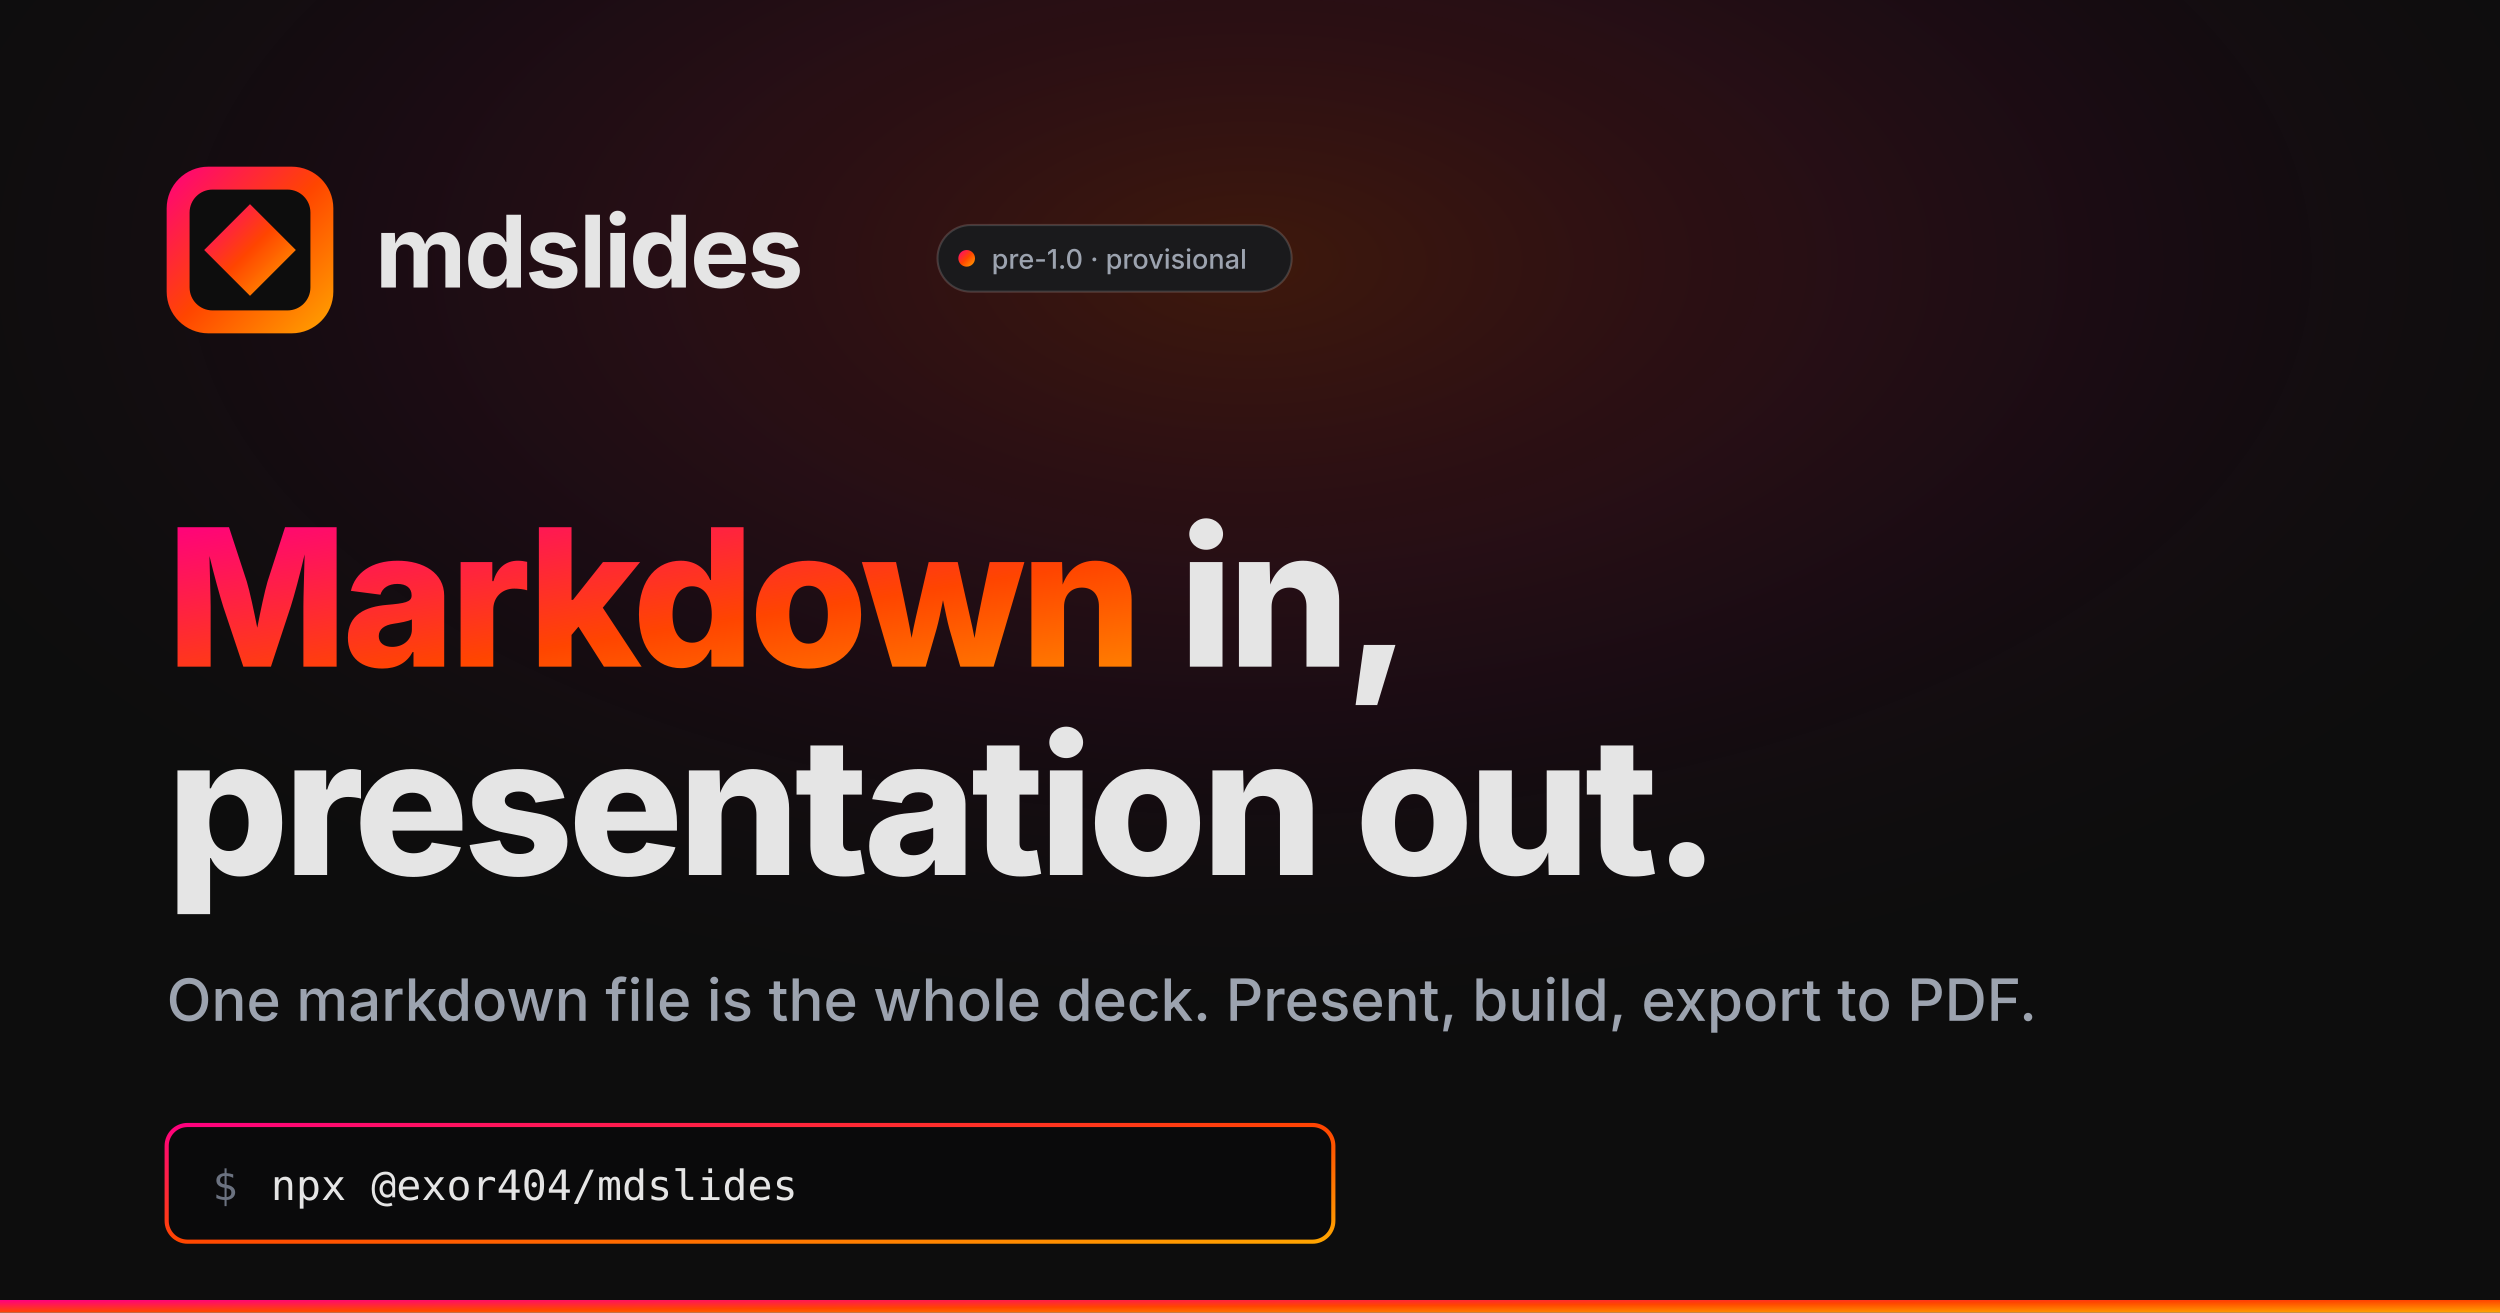
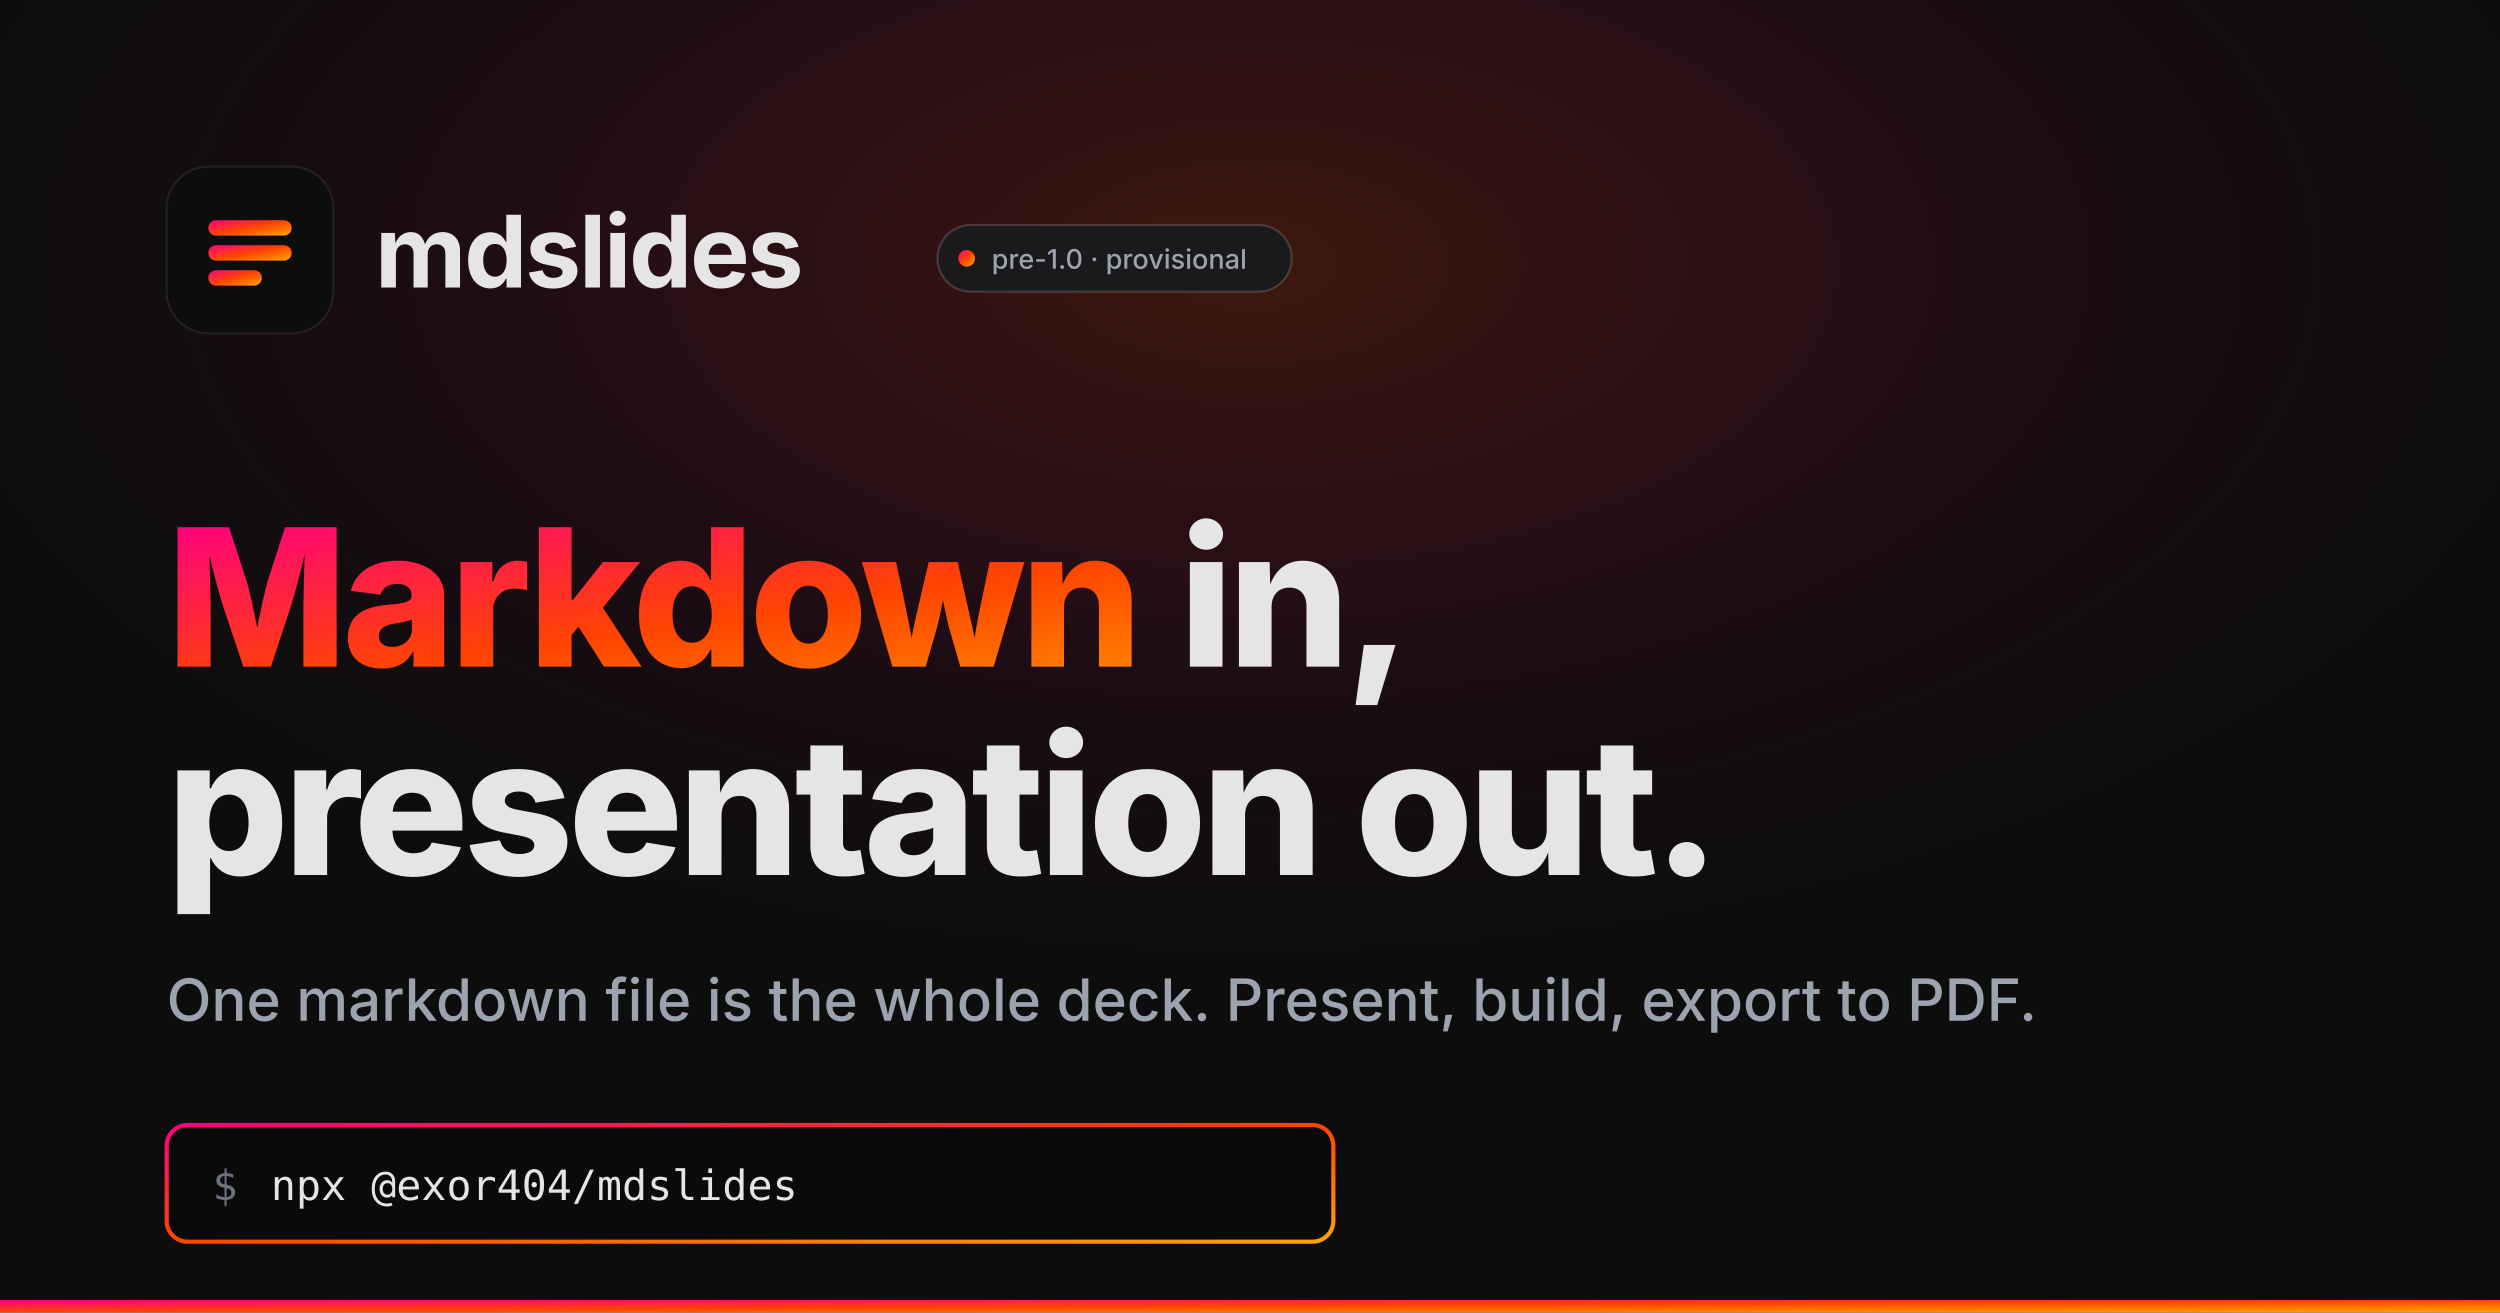
<svg xmlns="http://www.w3.org/2000/svg" viewBox="0 0 1200 630" width="1200" height="630">
  <defs>
    <linearGradient id="grad" x1="0" y1="0" x2="1" y2="1">
      <stop offset="0%" stop-color="#ff0080" />
      <stop offset="50%" stop-color="#ff4500" />
      <stop offset="100%" stop-color="#ffa500" />
    </linearGradient>
    <radialGradient id="glow" cx="50%" cy="20%" r="60%">
      <stop offset="0%" stop-color="#ff4500" stop-opacity="0.20" />
      <stop offset="60%" stop-color="#ff0080" stop-opacity="0.05" />
      <stop offset="100%" stop-color="#0d0d0d" stop-opacity="0" />
    </radialGradient>
  </defs>
  <rect width="1200" height="630" fill="#0d0d0d" />
  <rect width="1200" height="630" fill="url(#glow)" />
  <g transform="translate(80,80)">
-     <rect width="80" height="80" rx="20" fill="url(#grad)" />
-     <rect x="11" y="11" width="58" height="58" rx="11" fill="#0d0d0d" />
-     <path d="M40 18 L62 40 L40 62 L18 40 Z" fill="url(#grad)" />
+     <rect width="80" height="80" rx="20" fill="#0d0d0d" stroke="rgba(255,255,255,0.08)" />
+     <rect x="20" y="25.7" width="40" height="7.4" rx="3.7" fill="url(#grad)" />
+     <rect x="20" y="37.7" width="40" height="7.4" rx="3.7" fill="url(#grad)" />
+     <rect x="20" y="49.7" width="25.7" height="7.4" rx="3.7" fill="url(#grad)" />
  </g>
  <text x="180" y="138" font-family="-apple-system, BlinkMacSystemFont, 'Inter', system-ui, sans-serif" font-size="48" font-weight="700" fill="#e5e5e5" letter-spacing="-1">mdslides</text>
  <g transform="translate(450,108)">
    <rect width="170" height="32" rx="16" fill="#1a1a1c" stroke="rgba(255,255,255,0.16)" />
    <circle cx="14" cy="16" r="4" fill="url(#grad)" />
    <text x="26" y="21" font-family="-apple-system, 'Inter', system-ui, sans-serif" font-size="13" font-weight="500" fill="#9ca3af">pre-1.0 · provisional</text>
  </g>
  <text x="80" y="320" font-family="-apple-system, BlinkMacSystemFont, 'Inter', system-ui, sans-serif" font-size="92" font-weight="800" fill="#e5e5e5" letter-spacing="-2.5">
    <tspan fill="url(#grad)">Markdown</tspan> in,</text>
  <text x="80" y="420" font-family="-apple-system, BlinkMacSystemFont, 'Inter', system-ui, sans-serif" font-size="92" font-weight="800" fill="#e5e5e5" letter-spacing="-2.5">presentation out.</text>
  <text x="80" y="490" font-family="-apple-system, BlinkMacSystemFont, 'Inter', system-ui, sans-serif" font-size="28" font-weight="500" fill="#9ca3af">One markdown file is the whole deck. Present, build, export to PDF.</text>
  <g transform="translate(80,540)">
    <rect width="560" height="56" rx="10" fill="#0a0a0b" stroke="url(#grad)" stroke-width="2" />
    <text x="22" y="36" font-family="'JetBrains Mono', 'SF Mono', Menlo, monospace" font-size="20" font-weight="500" fill="#6b7280">$</text>
    <text x="50" y="36" font-family="'JetBrains Mono', 'SF Mono', Menlo, monospace" font-size="20" font-weight="500" fill="#e5e5e5">npx @exor404/mdslides</text>
  </g>
  <rect x="0" y="624" width="1200" height="6" fill="url(#grad)" />
</svg>
